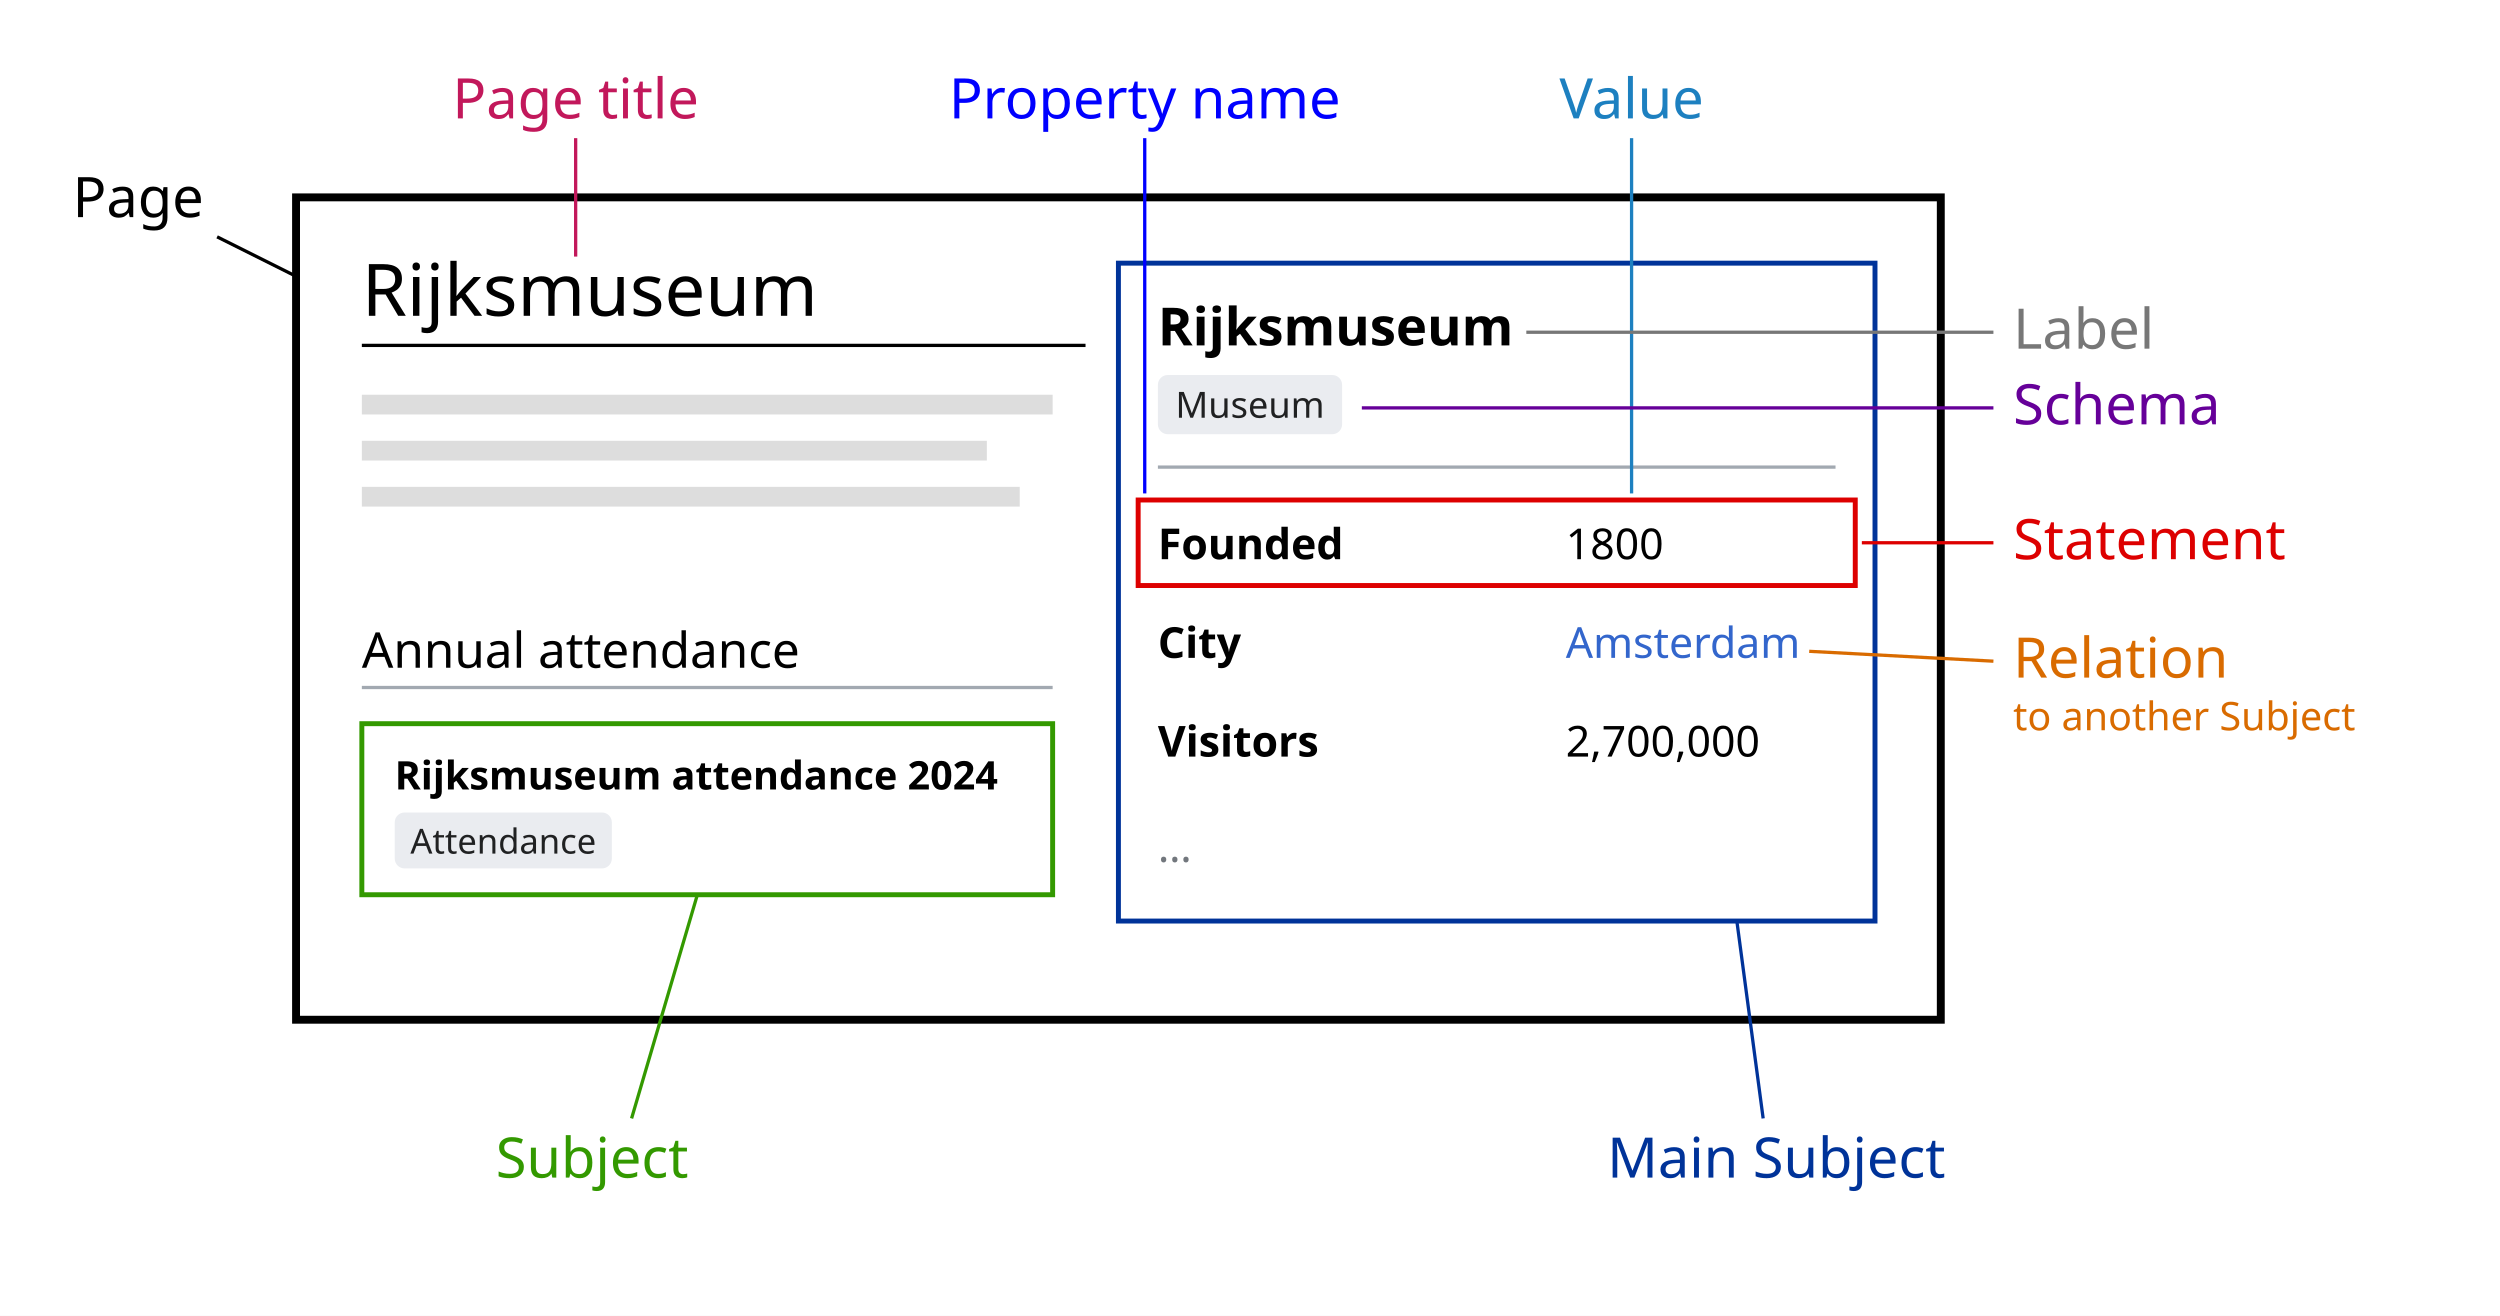
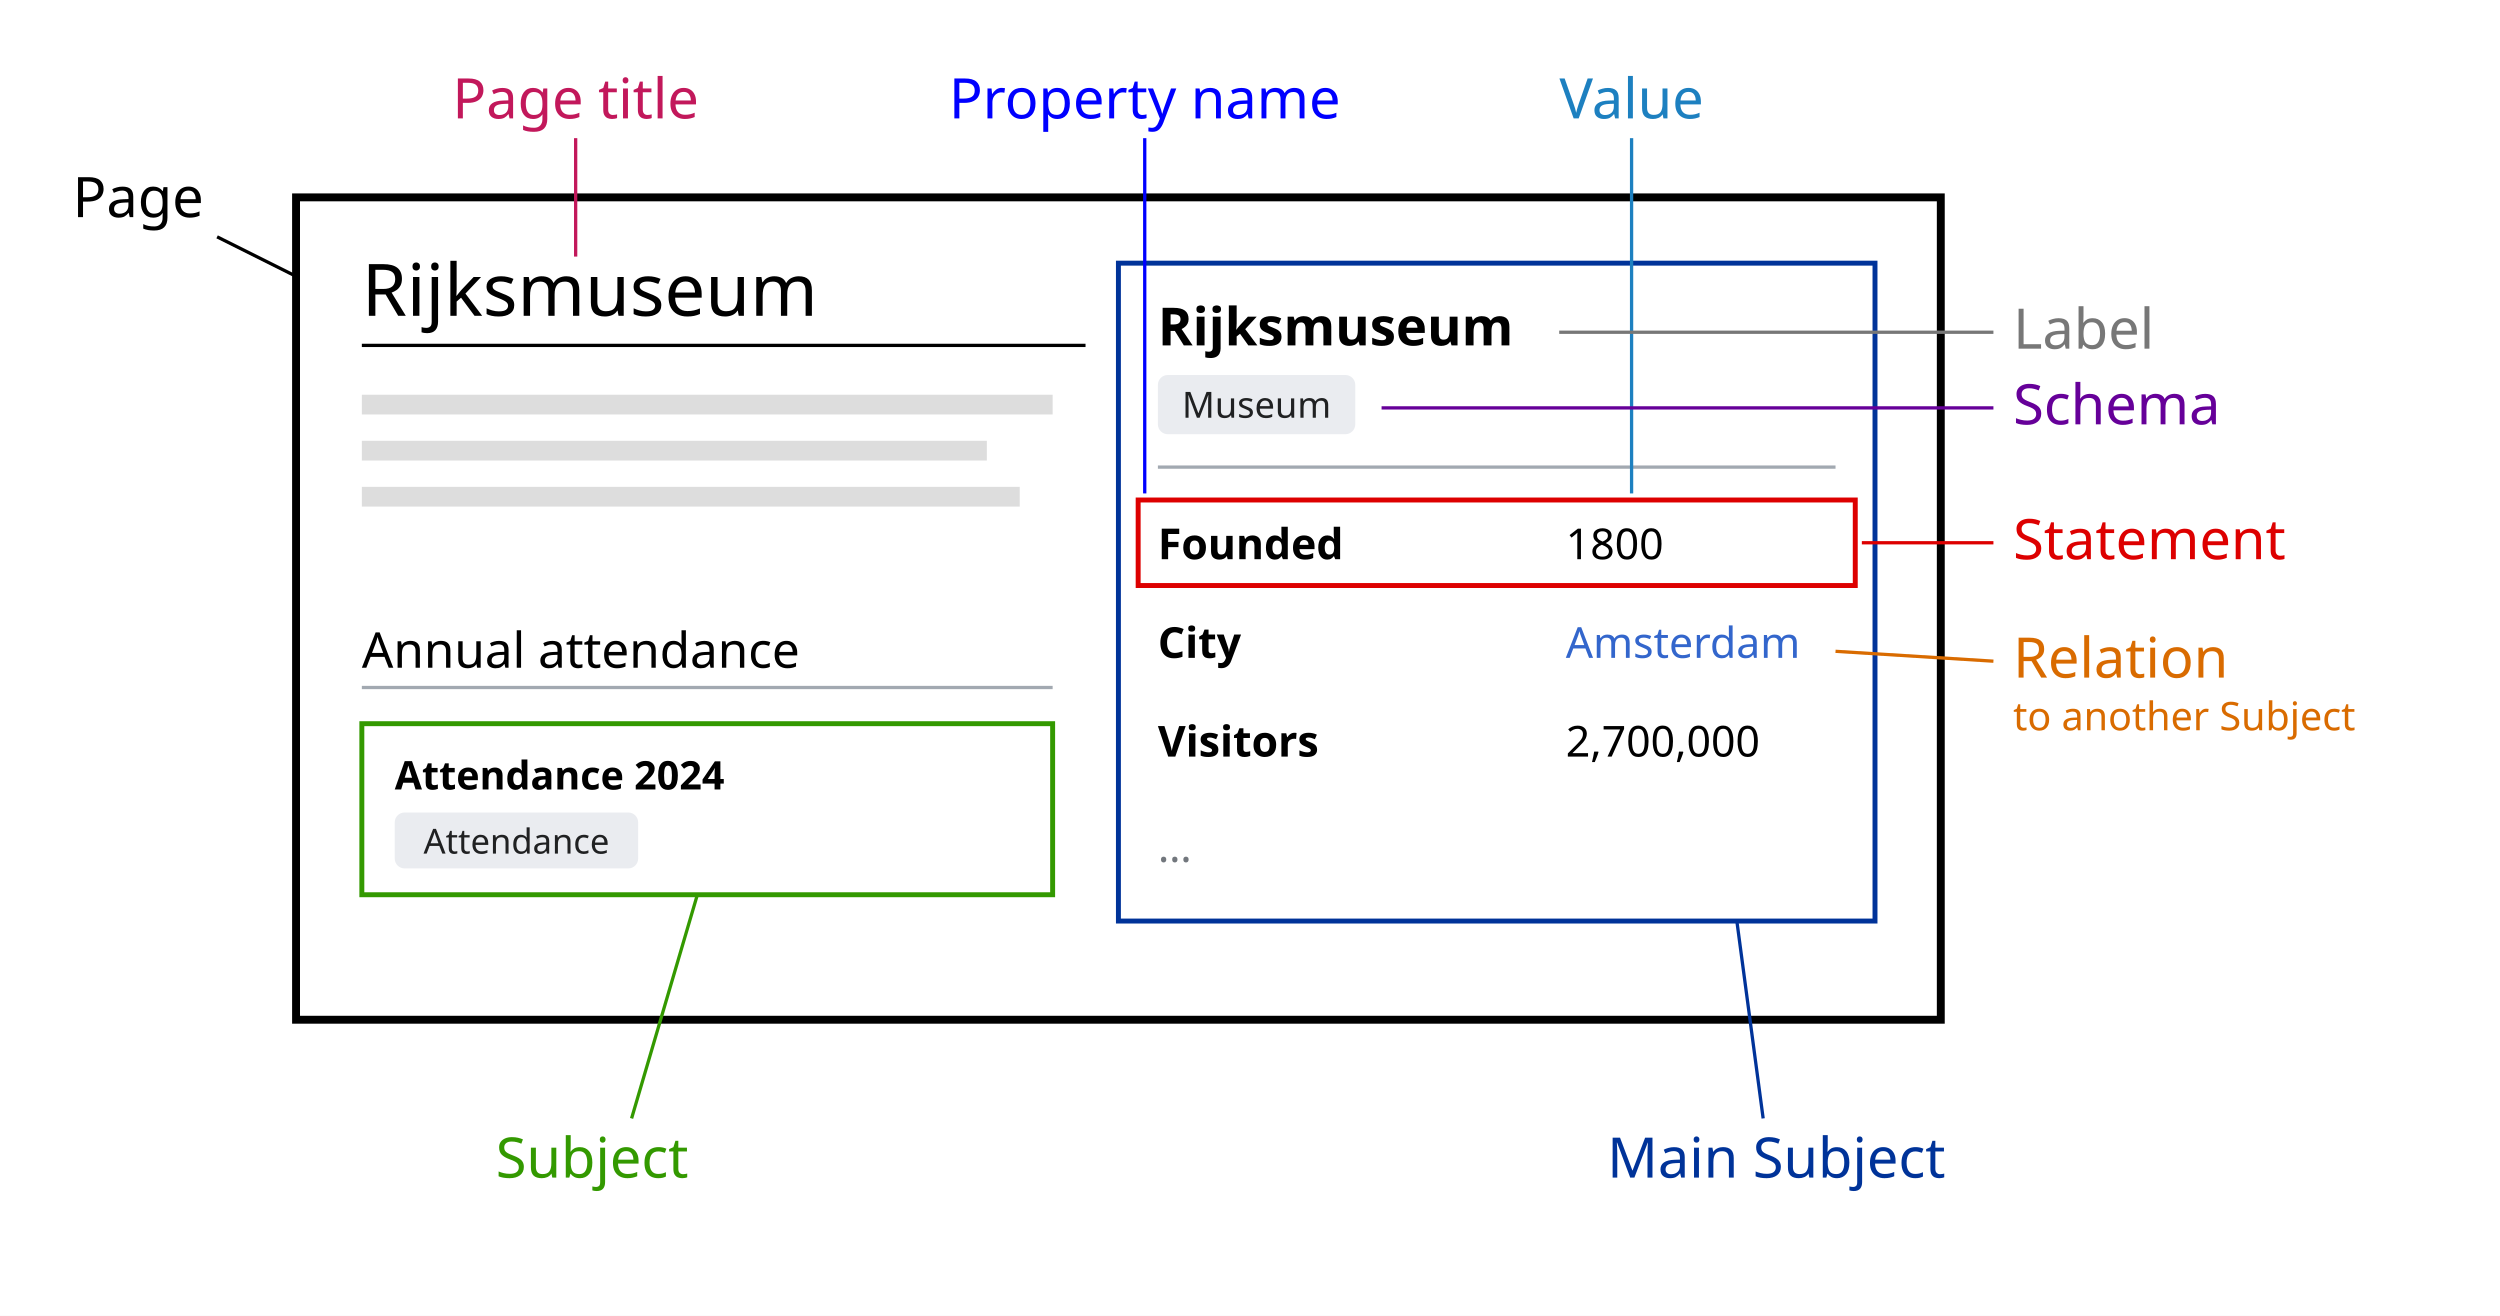
<svg xmlns="http://www.w3.org/2000/svg" width="760" height="400" viewBox="0 0 760 400" font-family="sans-serif" font-size="17">
  <rect width="760" height="400" fill="#FFF" />
  <rect x="90" y="60" width="500" height="250" fill="none" stroke="#000" stroke-width="2.4" />
  <text x="110" y="96" font-size="22" fill="#000">Rijksmuseum</text>
  <path stroke="#000" d="M110,105h220" />
  <rect x="110" y="120" width="210" height="6" fill="#DDD" />
  <rect x="110" y="134" width="190" height="6" fill="#DDD" />
  <rect x="110" y="148" width="200" height="6" fill="#DDD" />
  <text x="110" y="203" font-size="15" fill="#000">Annual attendance</text>
  <path stroke="#A2A9B1" d="M110,209h210" />
  <rect x="110" y="220" width="210" height="52" fill="none" stroke="#390" stroke-width="1.5" />
-   <text x="120" y="240" font-size="12" font-weight="bold" fill="#000">Rijksmuseum attendance 2024</text>
-   <rect x="120" y="247" width="66" height="17" rx="3" fill="#EAECF0" />
-   <text x="153" y="259.5" font-size="10.5" text-anchor="middle" fill="#202122">Attendance</text>
+   <text x="120" y="240" font-size="12" font-weight="bold" fill="#000">Attendance 2024</text>
+   <rect x="120" y="247" width="74" height="17" rx="3" fill="#EAECF0" />
+   <text x="157" y="259.5" font-size="10.5" text-anchor="middle" fill="#202122">Attendance</text>
  <rect x="340" y="80" width="230" height="200" fill="none" stroke="#039" stroke-width="1.5" />
  <text x="352" y="105" font-size="16" font-weight="bold" fill="#000">Rijksmuseum</text>
-   <rect x="352" y="114" width="56" height="18" rx="3" fill="#EAECF0" />
-   <text x="380" y="127" font-size="11" text-anchor="middle" fill="#202122">Museum</text>
+   <rect x="352" y="114" width="60" height="18" rx="3" fill="#EAECF0" />
+   <text x="382" y="127" font-size="11" text-anchor="middle" fill="#202122">Museum</text>
  <path stroke="#A2A9B1" d="M352,142h206" />
  <rect x="346" y="152" width="218" height="26" fill="none" stroke="#D00" stroke-width="1.5" />
  <text x="352" y="170" font-size="13" font-weight="bold" fill="#000">Founded</text>
  <text x="476" y="170" font-size="13" fill="#000">1800</text>
  <text x="352" y="200" font-size="13" font-weight="bold" fill="#000">City</text>
  <text x="476" y="200" font-size="13" fill="#36C">Amsterdam</text>
  <text x="352" y="230" font-size="13" font-weight="bold" fill="#000">Visitors</text>
  <text x="476" y="230" font-size="13" fill="#000">2,700,000</text>
  <text x="352" y="262" font-size="13" fill="#72777D">…</text>
  <text x="42" y="66" text-anchor="middle" fill="#000">Page</text>
  <path stroke="#000" d="M66,72l24,12" />
  <text x="175" y="36" text-anchor="middle" fill="#C2185B">Page title</text>
  <path stroke="#C2185B" d="M175,42V78" />
  <text x="348" y="36" text-anchor="middle" fill="#00F">Property name</text>
  <path stroke="#00F" d="M348,42v108" />
  <text x="496" y="36" text-anchor="middle" fill="#1D80C0">Value</text>
  <path stroke="#1D80C0" d="M496,42v108" />
  <text x="612" y="106" fill="#777">Label</text>
-   <path stroke="#777" d="M606,101H464" />
+   <path stroke="#777" d="M606,101H474" />
  <text x="612" y="129" fill="#609">Schema</text>
-   <path stroke="#609" d="M606,124H414" />
+   <path stroke="#609" d="M606,124H420" />
  <text x="612" y="170" fill="#D00">Statement</text>
  <path stroke="#D00" d="M606,165H566" />
  <text x="612" y="206" fill="#D96B00">Relation</text>
  <text x="612" y="222" font-size="12" fill="#D96B00">to another Subject</text>
-   <path stroke="#D96B00" d="M606,201L550,198" />
+   <path stroke="#D96B00" d="M606,201L558,198" />
  <text x="540" y="358" text-anchor="middle" fill="#039">Main Subject</text>
  <path stroke="#039" d="M536,340L528,280" />
  <text x="180" y="358" text-anchor="middle" fill="#390">Subject</text>
  <path stroke="#390" d="M192,340L212,272" />
</svg>
